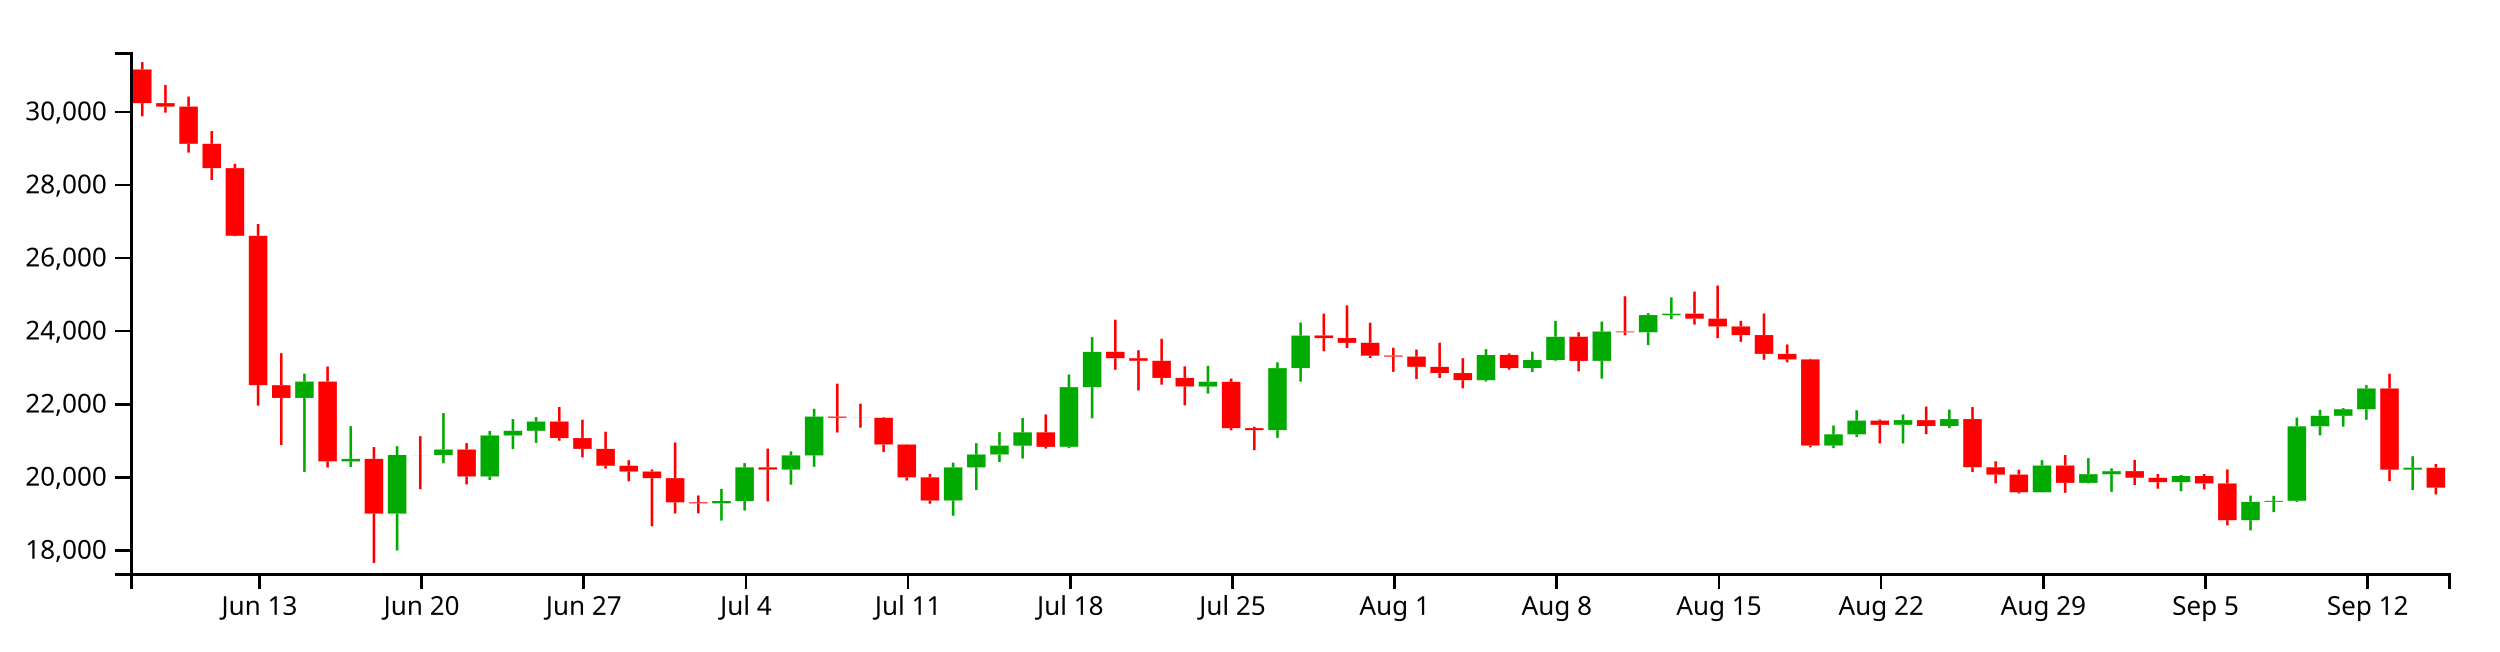
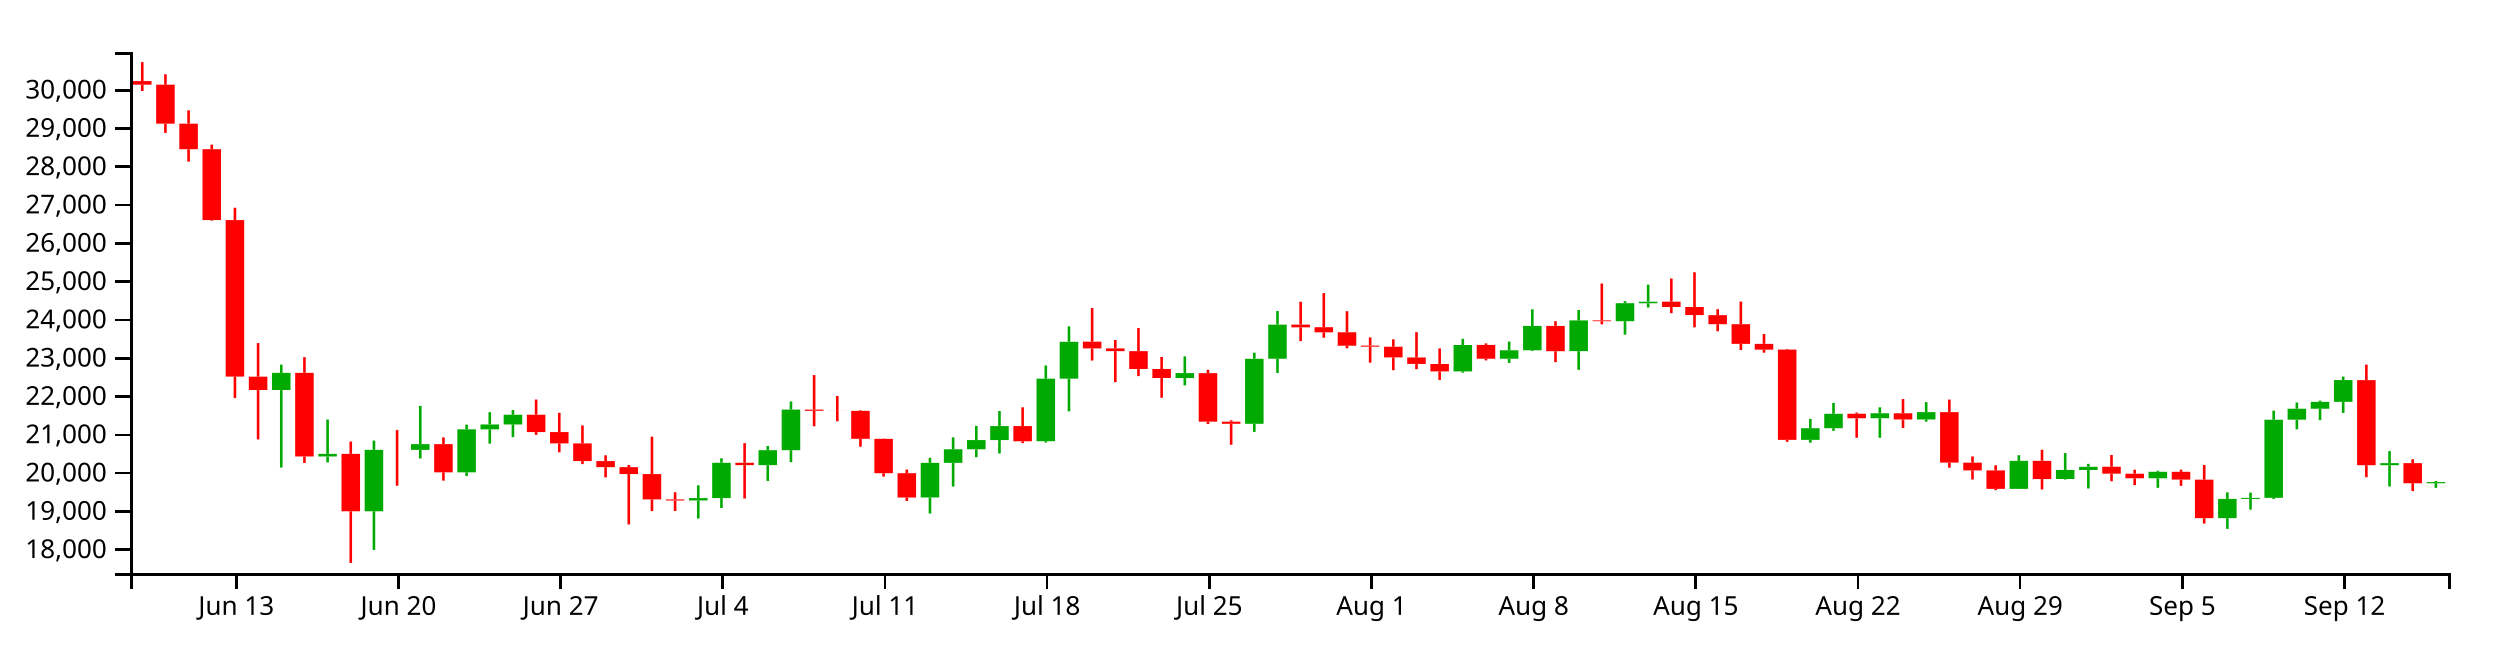
<svg xmlns="http://www.w3.org/2000/svg" version="1.1" width="960" height="250">
  <g transform="translate(50,20)">
    <style>.axis path,.axis line{fill:none;stroke:#000;shape-rendering:crispEdges;}path.candle{stroke:#000000;}path.candle.body{stroke-width:0;}path.candle.up{fill:#00AA00;stroke:#00AA00;}path.candle.down{fill:#FF0000;stroke:#FF0000;}</style>
    <g class="candlestick">
      <g class="data">
-         <path class="candle body up" d="M 63.343 132.809 l 7.117 0 L 70.46 126.532 l -7.117 0 L 63.343 132.809 M 81.136 157.165 l 7.117 0 L 88.253 156.208 l -7.117 0 L 81.136 157.165 M 98.928 177.228 l 7.117 0 L 106.046 154.732 l -7.117 0 L 98.928 177.228 M 116.721 154.734 l 7.117 0 L 123.838 152.634 l -7.117 0 L 116.721 154.734 M 134.514 162.955 l 7.117 0 L 141.631 147.209 l -7.117 0 L 134.514 162.955 M 143.411 147.21 l 7.117 0 L 150.528 145.42 l -7.117 0 L 143.411 147.21 M 152.307 145.42 l 7.117 0 L 159.424 141.862 l -7.117 0 L 152.307 145.42 M 223.479 173.271 l 7.117 0 L 230.596 172.387 l -7.117 0 L 223.479 173.271 M 232.375 172.387 l 7.117 0 L 239.492 159.465 l -7.117 0 L 232.375 172.387 M 250.168 160.319 l 7.117 0 L 257.285 154.865 l -7.117 0 L 250.168 160.319 M 259.064 154.865 l 7.117 0 L 266.182 139.985 l -7.117 0 L 259.064 154.865 M 312.443 172.17 l 7.117 0 L 319.56 159.491 l -7.117 0 L 312.443 172.17 M 321.339 159.491 l 7.117 0 L 328.457 154.524 l -7.117 0 L 321.339 159.491 M 330.236 154.524 l 7.117 0 L 337.353 151.14 l -7.117 0 L 330.236 154.524 M 339.132 151.14 l 7.117 0 L 346.25 146.01 l -7.117 0 L 339.132 151.14 M 356.925 151.567 l 7.117 0 L 364.042 128.653 l -7.117 0 L 356.925 151.567 M 365.822 128.653 l 7.117 0 L 372.939 115.126 l -7.117 0 L 365.822 128.653 M 410.304 128.429 l 7.117 0 L 417.421 126.589 l -7.117 0 L 410.304 128.429 M 436.993 145.181 l 7.117 0 L 444.11 121.359 l -7.117 0 L 436.993 145.181 M 445.89 121.332 l 7.117 0 L 453.007 108.864 l -7.117 0 L 445.89 121.332 M 517.061 125.99 l 7.117 0 L 524.178 116.308 l -7.117 0 L 517.061 125.99 M 534.854 121.334 l 7.117 0 L 541.971 118.244 l -7.117 0 L 534.854 121.334 M 543.75 118.244 l 7.117 0 L 550.868 109.326 l -7.117 0 L 543.75 118.244 M 561.543 118.568 l 7.117 0 L 568.661 107.304 l -7.117 0 L 561.543 118.568 M 579.336 107.598 l 7.117 0 L 586.453 100.995 l -7.117 0 L 579.336 107.598 M 588.233 101.023 l 7.117 0 L 595.35 100.466 l -7.117 0 L 588.233 101.023 M 650.508 151.079 l 7.117 0 L 657.625 146.789 l -7.117 0 L 650.508 151.079 M 659.404 146.789 l 7.117 0 L 666.521 141.52 l -7.117 0 L 659.404 146.789 M 677.197 143.132 l 7.117 0 L 684.314 141.33 l -7.117 0 L 677.197 143.132 M 694.99 143.59 l 7.117 0 L 702.107 140.91 l -7.117 0 L 694.99 143.59 M 730.576 169.022 l 7.117 0 L 737.693 158.777 l -7.117 0 L 730.576 169.022 M 748.369 165.41 l 7.117 0 L 755.486 162.085 l -7.117 0 L 748.369 165.41 M 757.265 162.107 l 7.117 0 L 764.382 160.942 l -7.117 0 L 757.265 162.107 M 783.954 165.137 l 7.117 0 L 791.072 162.782 l -7.117 0 L 783.954 165.137 M 810.644 179.756 l 7.117 0 L 817.761 172.709 l -7.117 0 L 810.644 179.756 M 819.54 172.709 l 7.117 0 L 826.657 172.331 l -7.117 0 L 819.54 172.709 M 828.437 172.32 l 7.117 0 L 835.554 143.702 l -7.117 0 L 828.437 172.32 M 837.333 143.681 l 7.117 0 L 844.45 139.657 l -7.117 0 L 837.333 143.681 M 846.23 139.673 l 7.117 0 L 853.347 137.152 l -7.117 0 L 846.23 139.673 M 855.126 137.152 l 7.117 0 L 862.243 129.17 l -7.117 0 L 855.126 137.152 M 872.919 160.35 l 7.117 0 L 880.036 159.605 l -7.117 0 L 872.919 160.35" />
-         <path class="candle body down" d="M 1.068 6.679 l 7.117 0 L 8.185 19.596 l -7.117 0 L 1.068 6.679 M 9.964 19.596 l 7.117 0 L 17.081 20.927 l -7.117 0 L 9.964 19.596 M 18.86 20.927 l 7.117 0 L 25.978 35.212 l -7.117 0 L 18.86 20.927 M 27.757 35.212 l 7.117 0 L 34.874 44.573 l -7.117 0 L 27.757 35.212 M 36.653 44.573 l 7.117 0 L 43.77 70.535 l -7.117 0 L 36.653 44.573 M 45.55 70.535 l 7.117 0 L 52.667 127.884 l -7.117 0 L 45.55 70.535 M 54.446 127.914 l 7.117 0 L 61.563 132.809 l -7.117 0 L 54.446 127.914 M 72.239 126.532 l 7.117 0 L 79.356 157.155 l -7.117 0 L 72.239 126.532 M 90.032 156.208 l 7.117 0 L 97.149 177.228 l -7.117 0 L 90.032 156.208 M 107.825 154.732 l 7.117 0 L 114.942 154.734 l -7.117 0 L 107.825 154.732 M 125.618 152.634 l 7.117 0 L 132.735 162.955 l -7.117 0 L 125.618 152.634 M 161.204 141.863 l 7.117 0 L 168.321 148.221 l -7.117 0 L 161.204 141.863 M 170.1 148.22 l 7.117 0 L 177.217 152.367 l -7.117 0 L 170.1 148.22 M 178.996 152.367 l 7.117 0 L 186.114 158.839 l -7.117 0 L 178.996 152.367 M 187.893 158.84 l 7.117 0 L 195.01 161.06 l -7.117 0 L 187.893 158.84 M 196.789 161.061 l 7.117 0 L 203.906 163.597 l -7.117 0 L 196.789 161.061 M 205.686 163.597 l 7.117 0 L 212.803 172.892 l -7.117 0 L 205.686 163.597 M 214.582 172.892 l 7.117 0 L 221.699 173.271 l -7.117 0 L 214.582 172.892 M 241.271 159.465 l 7.117 0 L 248.389 160.319 l -7.117 0 L 241.271 159.465 M 267.961 139.985 l 7.117 0 L 275.078 140.409 l -7.117 0 L 267.961 139.985 M 276.857 140.409 l 7.117 0 L 283.974 140.45 l -7.117 0 L 276.857 140.409 M 285.754 140.446 l 7.117 0 L 292.871 150.685 l -7.117 0 L 285.754 140.446 M 294.65 150.704 l 7.117 0 L 301.767 163.297 l -7.117 0 L 294.65 150.704 M 303.547 163.297 l 7.117 0 L 310.664 172.205 l -7.117 0 L 303.547 163.297 M 348.029 146.01 l 7.117 0 L 355.146 151.587 l -7.117 0 L 348.029 146.01 M 374.718 115.1 l 7.117 0 L 381.835 117.558 l -7.117 0 L 374.718 115.1 M 383.615 117.558 l 7.117 0 L 390.732 118.556 l -7.117 0 L 383.615 117.558 M 392.511 118.556 l 7.117 0 L 399.628 125.114 l -7.117 0 L 392.511 118.556 M 401.407 125.114 l 7.117 0 L 408.525 128.394 l -7.117 0 L 401.407 125.114 M 419.2 126.625 l 7.117 0 L 426.317 144.392 l -7.117 0 L 419.2 126.625 M 428.097 144.392 l 7.117 0 L 435.214 145.181 l -7.117 0 L 428.097 144.392 M 454.786 108.831 l 7.117 0 L 461.903 109.834 l -7.117 0 L 454.786 108.831 M 463.683 109.785 l 7.117 0 L 470.8 111.662 l -7.117 0 L 463.683 109.785 M 472.579 111.646 l 7.117 0 L 479.696 116.576 l -7.117 0 L 472.579 111.646 M 481.475 116.533 l 7.117 0 L 488.593 116.931 l -7.117 0 L 481.475 116.533 M 490.372 116.946 l 7.117 0 L 497.489 120.863 l -7.117 0 L 490.372 116.946 M 499.268 120.889 l 7.117 0 L 506.385 123.24 l -7.117 0 L 499.268 120.889 M 508.165 123.26 l 7.117 0 L 515.282 125.982 l -7.117 0 L 508.165 123.26 M 525.958 116.292 l 7.117 0 L 533.075 121.334 l -7.117 0 L 525.958 116.292 M 552.647 109.312 l 7.117 0 L 559.764 118.587 l -7.117 0 L 552.647 109.312 M 570.44 107.304 l 7.117 0 L 577.557 107.58 l -7.117 0 L 570.44 107.304 M 597.129 100.443 l 7.117 0 L 604.246 102.377 l -7.117 0 L 597.129 100.443 M 606.026 102.376 l 7.117 0 L 613.143 105.329 l -7.117 0 L 606.026 102.376 M 614.922 105.354 l 7.117 0 L 622.039 108.698 l -7.117 0 L 614.922 105.354 M 623.818 108.678 l 7.117 0 L 630.936 115.883 l -7.117 0 L 623.818 108.678 M 632.715 115.883 l 7.117 0 L 639.832 118.008 l -7.117 0 L 632.715 115.883 M 641.611 118.005 l 7.117 0 L 648.729 151.079 l -7.117 0 L 641.611 118.005 M 668.301 141.505 l 7.117 0 L 675.418 143.144 l -7.117 0 L 668.301 141.505 M 686.094 141.33 l 7.117 0 L 693.211 143.59 l -7.117 0 L 686.094 141.33 M 703.886 140.91 l 7.117 0 L 711.004 159.404 l -7.117 0 L 703.886 140.91 M 712.783 159.431 l 7.117 0 L 719.9 162.259 l -7.117 0 L 712.783 159.431 M 721.679 162.259 l 7.117 0 L 728.796 169.022 l -7.117 0 L 721.679 162.259 M 739.472 158.757 l 7.117 0 L 746.589 165.429 l -7.117 0 L 739.472 158.757 M 766.162 160.925 l 7.117 0 L 773.279 163.462 l -7.117 0 L 766.162 160.925 M 775.058 163.474 l 7.117 0 L 782.175 165.145 l -7.117 0 L 775.058 163.474 M 792.851 162.782 l 7.117 0 L 799.968 165.637 l -7.117 0 L 792.851 162.782 M 801.747 165.658 l 7.117 0 L 808.864 179.756 l -7.117 0 L 801.747 165.658 M 864.022 129.174 l 7.117 0 L 871.14 160.351 l -7.117 0 L 864.022 129.174 M 881.815 159.599 l 7.117 0 L 888.932 167.27 l -7.117 0 L 881.815 159.599" />
+         <path class="candle body up" d="M 54.446 129.771 l 7.117 0 L 61.563 123.193 l -7.117 0 L 54.446 129.771 M 72.239 155.295 l 7.117 0 L 79.356 154.292 l -7.117 0 L 72.239 155.295 M 90.032 176.32 l 7.117 0 L 97.149 152.746 l -7.117 0 L 90.032 176.32 M 107.825 152.747 l 7.117 0 L 114.942 150.547 l -7.117 0 L 107.825 152.747 M 125.618 161.363 l 7.117 0 L 132.735 144.862 l -7.117 0 L 125.618 161.363 M 134.514 144.862 l 7.117 0 L 141.631 142.986 l -7.117 0 L 134.514 144.862 M 143.411 142.986 l 7.117 0 L 150.528 139.259 l -7.117 0 L 143.411 142.986 M 214.582 172.173 l 7.117 0 L 221.699 171.247 l -7.117 0 L 214.582 172.173 M 223.479 171.247 l 7.117 0 L 230.596 157.705 l -7.117 0 L 223.479 171.247 M 241.271 158.6 l 7.117 0 L 248.389 152.885 l -7.117 0 L 241.271 158.6 M 250.168 152.885 l 7.117 0 L 257.285 137.291 l -7.117 0 L 250.168 152.885 M 303.547 171.019 l 7.117 0 L 310.664 157.732 l -7.117 0 L 303.547 171.019 M 312.443 157.732 l 7.117 0 L 319.56 152.527 l -7.117 0 L 312.443 157.732 M 321.339 152.527 l 7.117 0 L 328.457 148.981 l -7.117 0 L 321.339 152.527 M 330.236 148.981 l 7.117 0 L 337.353 143.605 l -7.117 0 L 330.236 148.981 M 348.029 149.429 l 7.117 0 L 355.146 125.416 l -7.117 0 L 348.029 149.429 M 356.925 125.416 l 7.117 0 L 364.042 111.24 l -7.117 0 L 356.925 125.416 M 401.407 125.181 l 7.117 0 L 408.525 123.253 l -7.117 0 L 401.407 125.181 M 428.097 142.737 l 7.117 0 L 435.214 117.771 l -7.117 0 L 428.097 142.737 M 436.993 117.744 l 7.117 0 L 444.11 104.677 l -7.117 0 L 436.993 117.744 M 508.165 122.624 l 7.117 0 L 515.282 112.478 l -7.117 0 L 508.165 122.624 M 525.958 117.745 l 7.117 0 L 533.075 114.508 l -7.117 0 L 525.958 117.745 M 534.854 114.508 l 7.117 0 L 541.971 105.161 l -7.117 0 L 534.854 114.508 M 552.647 114.847 l 7.117 0 L 559.764 103.043 l -7.117 0 L 552.647 114.847 M 570.44 103.351 l 7.117 0 L 577.557 96.431 l -7.117 0 L 570.44 103.351 M 579.336 96.461 l 7.117 0 L 586.453 95.877 l -7.117 0 L 579.336 96.461 M 641.611 148.917 l 7.117 0 L 648.729 144.422 l -7.117 0 L 641.611 148.917 M 650.508 144.422 l 7.117 0 L 657.625 138.9 l -7.117 0 L 650.508 144.422 M 668.301 140.589 l 7.117 0 L 675.418 138.701 l -7.117 0 L 668.301 140.589 M 686.094 141.069 l 7.117 0 L 693.211 138.261 l -7.117 0 L 686.094 141.069 M 721.679 167.721 l 7.117 0 L 728.796 156.985 l -7.117 0 L 721.679 167.721 M 739.472 163.935 l 7.117 0 L 746.589 160.451 l -7.117 0 L 739.472 163.935 M 748.369 160.474 l 7.117 0 L 755.486 159.253 l -7.117 0 L 748.369 160.474 M 775.058 163.65 l 7.117 0 L 782.175 161.182 l -7.117 0 L 775.058 163.65 M 801.747 178.97 l 7.117 0 L 808.864 171.585 l -7.117 0 L 801.747 178.97 M 810.644 171.585 l 7.117 0 L 817.761 171.189 l -7.117 0 L 810.644 171.585 M 819.54 171.177 l 7.117 0 L 826.657 141.186 l -7.117 0 L 819.54 171.177 M 828.437 141.164 l 7.117 0 L 835.554 136.948 l -7.117 0 L 828.437 141.164 M 837.333 136.964 l 7.117 0 L 844.45 134.323 l -7.117 0 L 837.333 136.964 M 846.23 134.323 l 7.117 0 L 853.347 125.958 l -7.117 0 L 846.23 134.323 M 864.022 158.633 l 7.117 0 L 871.14 157.852 l -7.117 0 L 864.022 158.633 M 881.815 165.57 l 7.117 0 L 888.932 165.104 l -7.117 0 L 881.815 165.57" />
+         <path class="candle body down" d="M 1.068 11.128 l 7.117 0 L 8.185 12.523 l -7.117 0 L 1.068 11.128 M 9.964 12.523 l 7.117 0 L 17.081 27.493 l -7.117 0 L 9.964 12.523 M 18.86 27.493 l 7.117 0 L 25.978 37.304 l -7.117 0 L 18.86 27.493 M 27.757 37.304 l 7.117 0 L 34.874 64.51 l -7.117 0 L 27.757 37.304 M 36.653 64.51 l 7.117 0 L 43.77 124.61 l -7.117 0 L 36.653 64.51 M 45.55 124.641 l 7.117 0 L 52.667 129.771 l -7.117 0 L 45.55 124.641 M 63.343 123.193 l 7.117 0 L 70.46 155.285 l -7.117 0 L 63.343 123.193 M 81.136 154.292 l 7.117 0 L 88.253 176.32 l -7.117 0 L 81.136 154.292 M 98.928 152.746 l 7.117 0 L 106.046 152.747 l -7.117 0 L 98.928 152.746 M 116.721 150.547 l 7.117 0 L 123.838 161.363 l -7.117 0 L 116.721 150.547 M 152.307 139.259 l 7.117 0 L 159.424 145.922 l -7.117 0 L 152.307 139.259 M 161.204 145.922 l 7.117 0 L 168.321 150.267 l -7.117 0 L 161.204 145.922 M 170.1 150.267 l 7.117 0 L 177.217 157.05 l -7.117 0 L 170.1 150.267 M 178.996 157.05 l 7.117 0 L 186.114 159.377 l -7.117 0 L 178.996 157.05 M 187.893 159.377 l 7.117 0 L 195.01 162.036 l -7.117 0 L 187.893 159.377 M 196.789 162.036 l 7.117 0 L 203.906 171.776 l -7.117 0 L 196.789 162.036 M 205.686 171.776 l 7.117 0 L 212.803 172.173 l -7.117 0 L 205.686 171.776 M 232.375 157.705 l 7.117 0 L 239.492 158.601 l -7.117 0 L 232.375 157.705 M 259.064 137.291 l 7.117 0 L 266.182 137.736 l -7.117 0 L 259.064 137.291 M 267.961 137.736 l 7.117 0 L 275.078 137.779 l -7.117 0 L 267.961 137.736 M 276.857 137.774 l 7.117 0 L 283.974 148.504 l -7.117 0 L 276.857 137.774 M 285.754 148.524 l 7.117 0 L 292.871 161.721 l -7.117 0 L 285.754 148.524 M 294.65 161.721 l 7.117 0 L 301.767 171.057 l -7.117 0 L 294.65 161.721 M 339.132 143.605 l 7.117 0 L 346.25 149.449 l -7.117 0 L 339.132 143.605 M 365.822 111.213 l 7.117 0 L 372.939 113.789 l -7.117 0 L 365.822 111.213 M 374.718 113.789 l 7.117 0 L 381.835 114.834 l -7.117 0 L 374.718 113.789 M 383.615 114.834 l 7.117 0 L 390.732 121.707 l -7.117 0 L 383.615 114.834 M 392.511 121.707 l 7.117 0 L 399.628 125.144 l -7.117 0 L 392.511 121.707 M 410.304 123.29 l 7.117 0 L 417.421 141.91 l -7.117 0 L 410.304 123.29 M 419.2 141.91 l 7.117 0 L 426.317 142.737 l -7.117 0 L 419.2 141.91 M 445.89 104.643 l 7.117 0 L 453.007 105.694 l -7.117 0 L 445.89 104.643 M 454.786 105.642 l 7.117 0 L 461.903 107.61 l -7.117 0 L 454.786 105.642 M 463.683 107.593 l 7.117 0 L 470.8 112.759 l -7.117 0 L 463.683 107.593 M 472.579 112.714 l 7.117 0 L 479.696 113.131 l -7.117 0 L 472.579 112.714 M 481.475 113.147 l 7.117 0 L 488.593 117.252 l -7.117 0 L 481.475 113.147 M 490.372 117.279 l 7.117 0 L 497.489 119.743 l -7.117 0 L 490.372 117.279 M 499.268 119.764 l 7.117 0 L 506.385 122.616 l -7.117 0 L 499.268 119.764 M 517.061 112.461 l 7.117 0 L 524.178 117.745 l -7.117 0 L 517.061 112.461 M 543.75 105.147 l 7.117 0 L 550.868 114.867 l -7.117 0 L 543.75 105.147 M 561.543 103.043 l 7.117 0 L 568.661 103.332 l -7.117 0 L 561.543 103.043 M 588.233 95.852 l 7.117 0 L 595.35 97.879 l -7.117 0 L 588.233 95.852 M 597.129 97.879 l 7.117 0 L 604.246 100.973 l -7.117 0 L 597.129 97.879 M 606.026 100.999 l 7.117 0 L 613.143 104.503 l -7.117 0 L 606.026 100.999 M 614.922 104.483 l 7.117 0 L 622.039 112.033 l -7.117 0 L 614.922 104.483 M 623.818 112.033 l 7.117 0 L 630.936 114.261 l -7.117 0 L 623.818 112.033 M 632.715 114.257 l 7.117 0 L 639.832 148.917 l -7.117 0 L 632.715 114.257 M 659.404 138.884 l 7.117 0 L 666.521 140.602 l -7.117 0 L 659.404 138.884 M 677.197 138.701 l 7.117 0 L 684.314 141.069 l -7.117 0 L 677.197 138.701 M 694.99 138.261 l 7.117 0 L 702.107 157.642 l -7.117 0 L 694.99 138.261 M 703.886 157.67 l 7.117 0 L 711.004 160.633 l -7.117 0 L 703.886 157.67 M 712.783 160.633 l 7.117 0 L 719.9 167.721 l -7.117 0 L 712.783 160.633 M 730.576 156.963 l 7.117 0 L 737.693 163.956 l -7.117 0 L 730.576 156.963 M 757.265 159.236 l 7.117 0 L 764.382 161.894 l -7.117 0 L 757.265 159.236 M 766.162 161.907 l 7.117 0 L 773.279 163.658 l -7.117 0 L 766.162 161.907 M 783.954 161.182 l 7.117 0 L 791.072 164.174 l -7.117 0 L 783.954 161.182 M 792.851 164.196 l 7.117 0 L 799.968 178.97 l -7.117 0 L 792.851 164.196 M 855.126 125.962 l 7.117 0 L 862.243 158.634 l -7.117 0 L 855.126 125.962 M 872.919 157.846 l 7.117 0 L 880.036 165.57 l -7.117 0 L 872.919 157.846" />
        <path class="candle body equal" />
-         <path class="candle wick up" d="M 66.901 123.498 L 66.901 126.532 M 66.901 132.809 L 66.901 161.22 M 84.694 143.627 L 84.694 156.208 M 84.694 157.165 L 84.694 159.325 M 102.487 151.337 L 102.487 154.732 M 102.487 177.228 L 102.487 191.405 M 120.28 138.61 L 120.28 152.634 M 120.28 154.734 L 120.28 157.898 M 138.073 145.485 L 138.073 147.209 M 138.073 162.955 L 138.073 164.329 M 146.969 140.919 L 146.969 145.42 M 146.969 147.21 L 146.969 152.449 M 155.866 140.132 L 155.866 141.862 M 155.866 145.42 L 155.866 150.065 M 227.037 167.731 L 227.037 172.387 M 227.037 173.271 L 227.037 179.891 M 235.934 157.819 L 235.934 159.465 M 235.934 172.387 L 235.934 176.042 M 253.727 153.312 L 253.727 154.865 M 253.727 160.319 L 253.727 166.137 M 262.623 136.995 L 262.623 139.985 M 262.623 154.865 L 262.623 159.255 M 316.002 157.642 L 316.002 159.491 M 316.002 172.17 L 316.002 178.068 M 324.898 150.158 L 324.898 154.524 M 324.898 159.491 L 324.898 168.174 M 333.794 145.948 L 333.794 151.14 M 333.794 154.524 L 333.794 157.422 M 342.691 140.491 L 342.691 146.01 M 342.691 151.14 L 342.691 156.071 M 360.484 123.812 L 360.484 128.653 M 360.484 151.567 L 360.484 152.088 M 369.38 109.466 L 369.38 115.126 M 369.38 128.653 L 369.38 140.623 M 413.862 120.486 L 413.862 126.589 M 413.862 128.429 L 413.862 131.115 M 440.552 119.111 L 440.552 121.359 M 440.552 145.181 L 440.552 148.158 M 449.448 103.857 L 449.448 108.864 M 449.448 121.332 L 449.448 126.555 M 520.62 114.056 L 520.62 116.308 M 520.62 125.99 L 520.62 126.487 M 538.413 115.051 L 538.413 118.244 M 538.413 121.334 L 538.413 122.872 M 547.309 103.222 L 547.309 109.326 M 547.309 118.244 L 547.309 118.527 M 565.102 103.488 L 565.102 107.304 M 565.102 118.568 L 565.102 125.396 M 582.895 100.254 L 582.895 100.995 M 582.895 107.598 L 582.895 112.511 M 591.791 94.199 L 591.791 100.466 M 591.791 101.023 L 591.791 102.573 M 654.066 143.383 L 654.066 146.789 M 654.066 151.079 L 654.066 152.096 M 662.963 137.529 L 662.963 141.52 M 662.963 146.789 L 662.963 147.785 M 680.756 139.145 L 680.756 141.33 M 680.756 143.132 L 680.756 150.296 M 698.549 137.25 L 698.549 140.91 M 698.549 143.59 L 698.549 144.403 M 734.134 156.702 L 734.134 158.777 M 734.134 169.022 L 734.134 169.09 M 751.927 155.911 L 751.927 162.085 M 751.927 165.41 L 751.927 165.622 M 760.824 159.863 L 760.824 160.942 M 760.824 162.107 L 760.824 168.881 M 787.513 162.376 L 787.513 162.782 M 787.513 165.137 L 787.513 168.636 M 814.202 170.307 L 814.202 172.709 M 814.202 179.756 L 814.202 183.683 M 823.099 170.388 L 823.099 172.331 M 823.099 172.709 L 823.099 176.65 M 831.995 140.375 L 831.995 143.702 M 831.995 172.32 L 831.995 172.724 M 840.892 137.378 L 840.892 139.657 M 840.892 143.681 L 840.892 147.195 M 849.788 136.687 L 849.788 137.152 M 849.788 139.673 L 849.788 143.844 M 858.685 127.876 L 858.685 129.17 M 858.685 137.152 L 858.685 141.199 M 876.477 155.189 L 876.477 159.605 M 876.477 160.35 L 876.477 168.152" style="stroke-width: 1px;" />
-         <path class="candle wick down" d="M 4.626 3.846 L 4.626 6.679 M 4.626 19.596 L 4.626 24.66 M 13.523 12.647 L 13.523 19.596 M 13.523 20.927 L 13.523 23.254 M 22.419 17.098 L 22.419 20.927 M 22.419 35.212 L 22.419 38.606 M 31.315 30.321 L 31.315 35.212 M 31.315 44.573 L 31.315 49.13 M 40.212 42.886 L 40.212 44.573 M 40.212 70.535 L 40.212 70.738 M 49.108 66.026 L 49.108 70.535 M 49.108 127.884 L 49.108 135.765 M 58.005 115.599 L 58.005 127.914 M 58.005 132.809 L 58.005 150.916 M 75.798 120.751 L 75.798 126.532 M 75.798 157.155 L 75.798 159.531 M 93.591 151.672 L 93.591 156.208 M 93.591 177.228 L 93.591 196.154 M 111.383 147.492 L 111.383 154.732 M 111.383 154.734 L 111.383 167.88 M 129.176 150.158 L 129.176 152.634 M 129.176 162.955 L 129.176 166.007 M 164.762 136.295 L 164.762 141.863 M 164.762 148.221 L 164.762 149.25 M 173.659 141.18 L 173.659 148.22 M 173.659 152.367 L 173.659 155.63 M 182.555 145.779 L 182.555 152.367 M 182.555 158.839 L 182.555 159.952 M 191.451 156.72 L 191.451 158.84 M 191.451 161.06 L 191.451 164.822 M 200.348 160.274 L 200.348 161.061 M 200.348 163.597 L 200.348 182.066 M 209.244 149.9 L 209.244 163.597 M 209.244 172.892 L 209.244 177.169 M 218.141 170.26 L 218.141 172.892 M 218.141 173.271 L 218.141 177.141 M 244.83 152.263 L 244.83 159.465 M 244.83 160.319 L 244.83 172.547 M 271.519 127.323 L 271.519 139.985 M 271.519 140.409 L 271.519 146.099 M 280.416 135.004 L 280.416 140.409 M 280.416 140.45 L 280.416 144.235 M 289.312 140.228 L 289.312 140.446 M 289.312 150.685 L 289.312 153.596 M 298.209 150.6 L 298.209 150.704 M 298.209 163.297 L 298.209 164.537 M 307.105 161.953 L 307.105 163.297 M 307.105 172.205 L 307.105 173.451 M 351.587 139.149 L 351.587 146.01 M 351.587 151.587 L 351.587 152.263 M 378.277 102.776 L 378.277 115.1 M 378.277 117.558 L 378.277 122.008 M 387.173 114.478 L 387.173 117.558 M 387.173 118.556 L 387.173 129.932 M 396.07 110.076 L 396.07 118.556 M 396.07 125.114 L 396.07 127.707 M 404.966 120.68 L 404.966 125.114 M 404.966 128.394 L 404.966 135.641 M 422.759 125.378 L 422.759 126.625 M 422.759 144.392 L 422.759 145.247 M 431.655 143.874 L 431.655 144.392 M 431.655 145.181 L 431.655 152.873 M 458.345 100.448 L 458.345 108.831 M 458.345 109.834 L 458.345 114.882 M 467.241 97.286 L 467.241 109.785 M 467.241 111.662 L 467.241 113.644 M 476.138 103.926 L 476.138 111.646 M 476.138 116.576 L 476.138 117.502 M 485.034 113.54 L 485.034 116.533 M 485.034 116.931 L 485.034 122.796 M 493.93 114.238 L 493.93 116.946 M 493.93 120.863 L 493.93 125.541 M 502.827 111.603 L 502.827 120.889 M 502.827 123.24 L 502.827 125.164 M 511.723 117.558 L 511.723 123.26 M 511.723 125.982 L 511.723 129.11 M 529.516 115.719 L 529.516 116.292 M 529.516 121.334 L 529.516 121.961 M 556.206 107.596 L 556.206 109.312 M 556.206 118.587 L 556.206 122.586 M 573.998 93.771 L 573.998 107.304 M 573.998 107.58 L 573.998 108.734 M 600.688 91.961 L 600.688 100.443 M 600.688 102.377 L 600.688 104.639 M 609.584 89.663 L 609.584 102.376 M 609.584 105.329 L 609.584 109.842 M 618.481 103.187 L 618.481 105.354 M 618.481 108.698 L 618.481 111.273 M 627.377 100.391 L 627.377 108.678 M 627.377 115.883 L 627.377 118.16 M 636.273 112.272 L 636.273 115.883 M 636.273 118.008 L 636.273 119.133 M 645.17 117.763 L 645.17 118.005 M 645.17 151.079 L 645.17 151.792 M 671.859 141.055 L 671.859 141.505 M 671.859 143.144 L 671.859 150.296 M 689.652 136.126 L 689.652 141.33 M 689.652 143.59 L 689.652 146.72 M 707.445 136.312 L 707.445 140.91 M 707.445 159.404 L 707.445 161.272 M 716.341 157.133 L 716.341 159.431 M 716.341 162.259 L 716.341 165.593 M 725.238 160.384 L 725.238 162.259 M 725.238 169.022 L 725.238 169.522 M 743.031 154.701 L 743.031 158.757 M 743.031 165.429 L 743.031 169.241 M 769.72 156.595 L 769.72 160.925 M 769.72 163.462 L 769.72 166.22 M 778.617 162.002 L 778.617 163.474 M 778.617 165.145 L 778.617 167.659 M 796.409 161.983 L 796.409 162.782 M 796.409 165.637 L 796.409 167.924 M 805.306 160.261 L 805.306 165.658 M 805.306 179.756 L 805.306 181.736 M 867.581 123.512 L 867.581 129.174 M 867.581 160.351 L 867.581 164.751 M 885.374 158.153 L 885.374 159.599 M 885.374 167.27 L 885.374 169.844" style="stroke-width: 1px;" />
+         <path class="candle wick up" d="M 58.005 120.013 L 58.005 123.193 M 58.005 129.771 L 58.005 159.545 M 75.798 141.108 L 75.798 154.292 M 75.798 155.295 L 75.798 157.559 M 93.591 149.188 L 93.591 152.746 M 93.591 176.32 L 93.591 191.178 M 111.383 135.85 L 111.383 150.547 M 111.383 152.747 L 111.383 156.063 M 129.176 143.055 L 129.176 144.862 M 129.176 161.363 L 129.176 162.803 M 138.073 138.27 L 138.073 142.986 M 138.073 144.862 L 138.073 150.353 M 146.969 137.445 L 146.969 139.259 M 146.969 142.986 L 146.969 147.855 M 218.141 166.368 L 218.141 171.247 M 218.141 172.173 L 218.141 179.111 M 227.037 155.981 L 227.037 157.705 M 227.037 171.247 L 227.037 175.077 M 244.83 151.257 L 244.83 152.885 M 244.83 158.6 L 244.83 164.697 M 253.727 134.157 L 253.727 137.291 M 253.727 152.885 L 253.727 157.485 M 307.105 155.795 L 307.105 157.732 M 307.105 171.019 L 307.105 177.2 M 316.002 147.952 L 316.002 152.527 M 316.002 157.732 L 316.002 166.832 M 324.898 143.541 L 324.898 148.981 M 324.898 152.527 L 324.898 155.565 M 333.794 137.821 L 333.794 143.605 M 333.794 148.981 L 333.794 154.148 M 351.587 120.342 L 351.587 125.416 M 351.587 149.429 L 351.587 149.975 M 360.484 105.308 L 360.484 111.24 M 360.484 125.416 L 360.484 137.96 M 404.966 116.857 L 404.966 123.253 M 404.966 125.181 L 404.966 127.995 M 431.655 115.416 L 431.655 117.771 M 431.655 142.737 L 431.655 145.856 M 440.552 99.431 L 440.552 104.677 M 440.552 117.744 L 440.552 123.217 M 511.723 110.119 L 511.723 112.478 M 511.723 122.624 L 511.723 123.146 M 529.516 111.161 L 529.516 114.508 M 529.516 117.745 L 529.516 119.357 M 538.413 98.765 L 538.413 105.161 M 538.413 114.508 L 538.413 114.804 M 556.206 99.044 L 556.206 103.043 M 556.206 114.847 L 556.206 122.003 M 573.998 95.655 L 573.998 96.431 M 573.998 103.351 L 573.998 108.499 M 582.895 89.31 L 582.895 95.877 M 582.895 96.461 L 582.895 98.085 M 645.17 140.852 L 645.17 144.422 M 645.17 148.917 L 645.17 149.983 M 654.066 134.718 L 654.066 138.9 M 654.066 144.422 L 654.066 145.465 M 671.859 136.411 L 671.859 138.701 M 671.859 140.589 L 671.859 148.097 M 689.652 134.425 L 689.652 138.261 M 689.652 141.069 L 689.652 141.921 M 725.238 154.81 L 725.238 156.985 M 725.238 167.721 L 725.238 167.792 M 743.031 153.981 L 743.031 160.451 M 743.031 163.935 L 743.031 164.157 M 751.927 158.122 L 751.927 159.253 M 751.927 160.474 L 751.927 167.573 M 778.617 160.756 L 778.617 161.182 M 778.617 163.65 L 778.617 167.317 M 805.306 169.067 L 805.306 171.585 M 805.306 178.97 L 805.306 183.085 M 814.202 169.152 L 814.202 171.189 M 814.202 171.585 L 814.202 175.714 M 823.099 137.7 L 823.099 141.186 M 823.099 171.177 L 823.099 171.601 M 831.995 134.559 L 831.995 136.948 M 831.995 141.164 L 831.995 144.847 M 840.892 133.835 L 840.892 134.323 M 840.892 136.964 L 840.892 141.335 M 849.788 124.601 L 849.788 125.958 M 849.788 134.323 L 849.788 138.563 M 867.581 153.224 L 867.581 157.852 M 867.581 158.633 L 867.581 166.809 M 885.374 164.705 L 885.374 165.104 M 885.374 165.57 L 885.374 167.332" style="stroke-width: 1px;" />
+         <path class="candle wick down" d="M 4.626 3.846 L 4.626 11.128 M 4.626 12.523 L 4.626 14.961 M 13.523 8.51 L 13.523 12.523 M 13.523 27.493 L 13.523 31.05 M 22.419 22.368 L 22.419 27.493 M 22.419 37.304 L 22.419 42.078 M 31.315 35.535 L 31.315 37.304 M 31.315 64.51 L 31.315 64.723 M 40.212 59.785 L 40.212 64.51 M 40.212 124.61 L 40.212 132.868 M 49.108 111.736 L 49.108 124.641 M 49.108 129.771 L 49.108 148.746 M 66.901 117.135 L 66.901 123.193 M 66.901 155.285 L 66.901 157.775 M 84.694 149.539 L 84.694 154.292 M 84.694 176.32 L 84.694 196.154 M 102.487 145.158 L 102.487 152.746 M 102.487 152.747 L 102.487 166.523 M 120.28 147.952 L 120.28 150.547 M 120.28 161.363 L 120.28 164.561 M 155.866 133.424 L 155.866 139.259 M 155.866 145.922 L 155.866 147 M 164.762 138.543 L 164.762 145.922 M 164.762 150.267 L 164.762 153.687 M 173.659 143.363 L 173.659 150.267 M 173.659 157.05 L 173.659 158.216 M 182.555 154.829 L 182.555 157.05 M 182.555 159.377 L 182.555 163.319 M 191.451 158.553 L 191.451 159.377 M 191.451 162.036 L 191.451 181.39 M 200.348 147.682 L 200.348 162.036 M 200.348 171.776 L 200.348 176.258 M 209.244 169.018 L 209.244 171.776 M 209.244 172.173 L 209.244 176.229 M 235.934 150.158 L 235.934 157.705 M 235.934 158.601 L 235.934 171.415 M 262.623 124.022 L 262.623 137.291 M 262.623 137.736 L 262.623 143.698 M 271.519 132.071 L 271.519 137.736 M 271.519 137.779 L 271.519 141.745 M 280.416 137.546 L 280.416 137.774 M 280.416 148.504 L 280.416 151.555 M 289.312 148.415 L 289.312 148.524 M 289.312 161.721 L 289.312 163.021 M 298.209 160.312 L 298.209 161.721 M 298.209 171.057 L 298.209 172.362 M 342.691 136.416 L 342.691 143.605 M 342.691 149.449 L 342.691 150.157 M 369.38 98.298 L 369.38 111.213 M 369.38 113.789 L 369.38 118.452 M 378.277 110.561 L 378.277 113.789 M 378.277 114.834 L 378.277 126.756 M 387.173 105.948 L 387.173 114.834 M 387.173 121.707 L 387.173 124.424 M 396.07 117.061 L 396.07 121.707 M 396.07 125.144 L 396.07 132.739 M 413.862 121.983 L 413.862 123.29 M 413.862 141.91 L 413.862 142.805 M 422.759 141.367 L 422.759 141.91 M 422.759 142.737 L 422.759 150.797 M 449.448 95.858 L 449.448 104.643 M 449.448 105.694 L 449.448 110.984 M 458.345 92.545 L 458.345 105.642 M 458.345 107.61 L 458.345 109.687 M 467.241 99.503 L 467.241 107.593 M 467.241 112.759 L 467.241 113.73 M 476.138 109.577 L 476.138 112.714 M 476.138 113.131 L 476.138 119.278 M 485.034 110.31 L 485.034 113.147 M 485.034 117.252 L 485.034 122.154 M 493.93 107.548 L 493.93 117.279 M 493.93 119.743 L 493.93 121.76 M 502.827 113.788 L 502.827 119.764 M 502.827 122.616 L 502.827 125.895 M 520.62 111.861 L 520.62 112.461 M 520.62 117.745 L 520.62 118.403 M 547.309 103.349 L 547.309 105.147 M 547.309 114.867 L 547.309 119.057 M 565.102 88.861 L 565.102 103.043 M 565.102 103.332 L 565.102 104.542 M 591.791 86.963 L 591.791 95.852 M 591.791 97.879 L 591.791 100.25 M 600.688 84.555 L 600.688 97.879 M 600.688 100.973 L 600.688 105.702 M 609.584 98.728 L 609.584 100.999 M 609.584 104.503 L 609.584 107.202 M 618.481 95.799 L 618.481 104.483 M 618.481 112.033 L 618.481 114.419 M 627.377 108.249 L 627.377 112.033 M 627.377 114.261 L 627.377 115.439 M 636.273 114.004 L 636.273 114.257 M 636.273 148.917 L 636.273 149.664 M 662.963 138.413 L 662.963 138.884 M 662.963 140.602 L 662.963 148.096 M 680.756 133.247 L 680.756 138.701 M 680.756 141.069 L 680.756 144.349 M 698.549 133.442 L 698.549 138.261 M 698.549 157.642 L 698.549 159.6 M 707.445 155.261 L 707.445 157.67 M 707.445 160.633 L 707.445 164.127 M 716.341 158.669 L 716.341 160.633 M 716.341 167.721 L 716.341 168.244 M 734.134 152.713 L 734.134 156.963 M 734.134 163.956 L 734.134 167.95 M 760.824 154.698 L 760.824 159.236 M 760.824 161.894 L 760.824 164.785 M 769.72 160.364 L 769.72 161.907 M 769.72 163.658 L 769.72 166.293 M 787.513 160.344 L 787.513 161.182 M 787.513 164.174 L 787.513 166.571 M 796.409 158.539 L 796.409 164.196 M 796.409 178.97 L 796.409 181.045 M 858.685 120.028 L 858.685 125.962 M 858.685 158.634 L 858.685 163.245 M 876.477 156.33 L 876.477 157.846 M 876.477 165.57 L 876.477 168.583" style="stroke-width: 1px;" />
        <path class="candle wick equal" style="stroke-width: 1px;" />
      </g>
    </g>
    <g class="x axis" transform="translate(0,200)" fill="none" font-size="10" font-family="sans-serif" text-anchor="middle">
      <path class="domain" stroke="#000" d="M0.5,6V0.5H890.5V6" />
-       <g class="tick" opacity="1" transform="translate(49.10836,0)">
+       <g class="tick" opacity="1" transform="translate(40.21192,0)">
        <line stroke="#000" y2="6" x1="0.5" x2="0.5" />
        <text fill="#000" y="9" x="0.5" dy="0.71em">Jun 13</text>
      </g>
-       <g class="tick" opacity="1" transform="translate(111.3834,0)">
+       <g class="tick" opacity="1" transform="translate(102.487,0)">
        <line stroke="#000" y2="6" x1="0.5" x2="0.5" />
        <text fill="#000" y="9" x="0.5" dy="0.71em">Jun 20</text>
      </g>
-       <g class="tick" opacity="1" transform="translate(173.6585,0)">
+       <g class="tick" opacity="1" transform="translate(164.7621,0)">
        <line stroke="#000" y2="6" x1="0.5" x2="0.5" />
        <text fill="#000" y="9" x="0.5" dy="0.71em">Jun 27</text>
      </g>
-       <g class="tick" opacity="1" transform="translate(235.9336,0)">
+       <g class="tick" opacity="1" transform="translate(227.0372,0)">
        <line stroke="#000" y2="6" x1="0.5" x2="0.5" />
        <text fill="#000" y="9" x="0.5" dy="0.71em">Jul  4</text>
      </g>
-       <g class="tick" opacity="1" transform="translate(298.2087,0)">
+       <g class="tick" opacity="1" transform="translate(289.3123,0)">
        <line stroke="#000" y2="6" x1="0.5" x2="0.5" />
        <text fill="#000" y="9" x="0.5" dy="0.71em">Jul 11</text>
      </g>
-       <g class="tick" opacity="1" transform="translate(360.4838,0)">
+       <g class="tick" opacity="1" transform="translate(351.5874,0)">
        <line stroke="#000" y2="6" x1="0.5" x2="0.5" />
        <text fill="#000" y="9" x="0.5" dy="0.71em">Jul 18</text>
      </g>
-       <g class="tick" opacity="1" transform="translate(422.7589,0)">
+       <g class="tick" opacity="1" transform="translate(413.8625,0)">
        <line stroke="#000" y2="6" x1="0.5" x2="0.5" />
        <text fill="#000" y="9" x="0.5" dy="0.71em">Jul 25</text>
      </g>
-       <g class="tick" opacity="1" transform="translate(485.034,0)">
+       <g class="tick" opacity="1" transform="translate(476.1375,0)">
        <line stroke="#000" y2="6" x1="0.5" x2="0.5" />
        <text fill="#000" y="9" x="0.5" dy="0.71em">Aug  1</text>
      </g>
-       <g class="tick" opacity="1" transform="translate(547.3091,0)">
+       <g class="tick" opacity="1" transform="translate(538.4126,0)">
        <line stroke="#000" y2="6" x1="0.5" x2="0.5" />
        <text fill="#000" y="9" x="0.5" dy="0.71em">Aug  8</text>
      </g>
-       <g class="tick" opacity="1" transform="translate(609.5842,0)">
+       <g class="tick" opacity="1" transform="translate(600.6877,0)">
        <line stroke="#000" y2="6" x1="0.5" x2="0.5" />
        <text fill="#000" y="9" x="0.5" dy="0.71em">Aug 15</text>
      </g>
-       <g class="tick" opacity="1" transform="translate(671.8593,0)">
+       <g class="tick" opacity="1" transform="translate(662.9628,0)">
        <line stroke="#000" y2="6" x1="0.5" x2="0.5" />
        <text fill="#000" y="9" x="0.5" dy="0.71em">Aug 22</text>
      </g>
-       <g class="tick" opacity="1" transform="translate(734.1343,0)">
+       <g class="tick" opacity="1" transform="translate(725.2379,0)">
        <line stroke="#000" y2="6" x1="0.5" x2="0.5" />
        <text fill="#000" y="9" x="0.5" dy="0.71em">Aug 29</text>
      </g>
-       <g class="tick" opacity="1" transform="translate(796.4094,0)">
+       <g class="tick" opacity="1" transform="translate(787.513,0)">
        <line stroke="#000" y2="6" x1="0.5" x2="0.5" />
        <text fill="#000" y="9" x="0.5" dy="0.71em">Sep  5</text>
      </g>
-       <g class="tick" opacity="1" transform="translate(858.6845,0)">
+       <g class="tick" opacity="1" transform="translate(849.7881,0)">
        <line stroke="#000" y2="6" x1="0.5" x2="0.5" />
        <text fill="#000" y="9" x="0.5" dy="0.71em">Sep 12</text>
      </g>
    </g>
    <g class="y axis" fill="none" font-size="10" font-family="sans-serif" text-anchor="end">
      <path class="domain" stroke="#000" d="M-6,200.5H0.5V0.5H-6" />
-       <g class="tick" opacity="1" transform="translate(0,190.8499)">
+       <g class="tick" opacity="1" transform="translate(0,190.5955)">
        <line stroke="#000" x2="-6" y1="0.5" y2="0.5" />
        <text fill="#000" x="-9" y="0.5" dy="0.32em">18,000</text>
      </g>
-       <g class="tick" opacity="1" transform="translate(0,162.7864)">
+       <g class="tick" opacity="1" transform="translate(0,175.8908)">
+         <line stroke="#000" x2="-6" y1="0.5" y2="0.5" />
+         <text fill="#000" x="-9" y="0.5" dy="0.32em">19,000</text>
+       </g>
+       <g class="tick" opacity="1" transform="translate(0,161.1861)">
        <line stroke="#000" x2="-6" y1="0.5" y2="0.5" />
        <text fill="#000" x="-9" y="0.5" dy="0.32em">20,000</text>
      </g>
-       <g class="tick" opacity="1" transform="translate(0,134.723)">
+       <g class="tick" opacity="1" transform="translate(0,146.4815)">
+         <line stroke="#000" x2="-6" y1="0.5" y2="0.5" />
+         <text fill="#000" x="-9" y="0.5" dy="0.32em">21,000</text>
+       </g>
+       <g class="tick" opacity="1" transform="translate(0,131.7768)">
        <line stroke="#000" x2="-6" y1="0.5" y2="0.5" />
        <text fill="#000" x="-9" y="0.5" dy="0.32em">22,000</text>
      </g>
-       <g class="tick" opacity="1" transform="translate(0,106.6596)">
+       <g class="tick" opacity="1" transform="translate(0,117.0721)">
+         <line stroke="#000" x2="-6" y1="0.5" y2="0.5" />
+         <text fill="#000" x="-9" y="0.5" dy="0.32em">23,000</text>
+       </g>
+       <g class="tick" opacity="1" transform="translate(0,102.3675)">
        <line stroke="#000" x2="-6" y1="0.5" y2="0.5" />
        <text fill="#000" x="-9" y="0.5" dy="0.32em">24,000</text>
      </g>
-       <g class="tick" opacity="1" transform="translate(0,78.59617)">
+       <g class="tick" opacity="1" transform="translate(0,87.66278)">
+         <line stroke="#000" x2="-6" y1="0.5" y2="0.5" />
+         <text fill="#000" x="-9" y="0.5" dy="0.32em">25,000</text>
+       </g>
+       <g class="tick" opacity="1" transform="translate(0,72.95811)">
        <line stroke="#000" x2="-6" y1="0.5" y2="0.5" />
        <text fill="#000" x="-9" y="0.5" dy="0.32em">26,000</text>
      </g>
-       <g class="tick" opacity="1" transform="translate(0,50.53274)">
+       <g class="tick" opacity="1" transform="translate(0,58.25344)">
+         <line stroke="#000" x2="-6" y1="0.5" y2="0.5" />
+         <text fill="#000" x="-9" y="0.5" dy="0.32em">27,000</text>
+       </g>
+       <g class="tick" opacity="1" transform="translate(0,43.54877)">
        <line stroke="#000" x2="-6" y1="0.5" y2="0.5" />
        <text fill="#000" x="-9" y="0.5" dy="0.32em">28,000</text>
      </g>
-       <g class="tick" opacity="1" transform="translate(0,22.46932)">
+       <g class="tick" opacity="1" transform="translate(0,28.8441)">
+         <line stroke="#000" x2="-6" y1="0.5" y2="0.5" />
+         <text fill="#000" x="-9" y="0.5" dy="0.32em">29,000</text>
+       </g>
+       <g class="tick" opacity="1" transform="translate(0,14.13942)">
        <line stroke="#000" x2="-6" y1="0.5" y2="0.5" />
        <text fill="#000" x="-9" y="0.5" dy="0.32em">30,000</text>
      </g>
      <text transform="rotate(-90)" y="6" dy=".71em" style="text-anchor: end;">Price ($)</text>
    </g>
  </g>
</svg>
